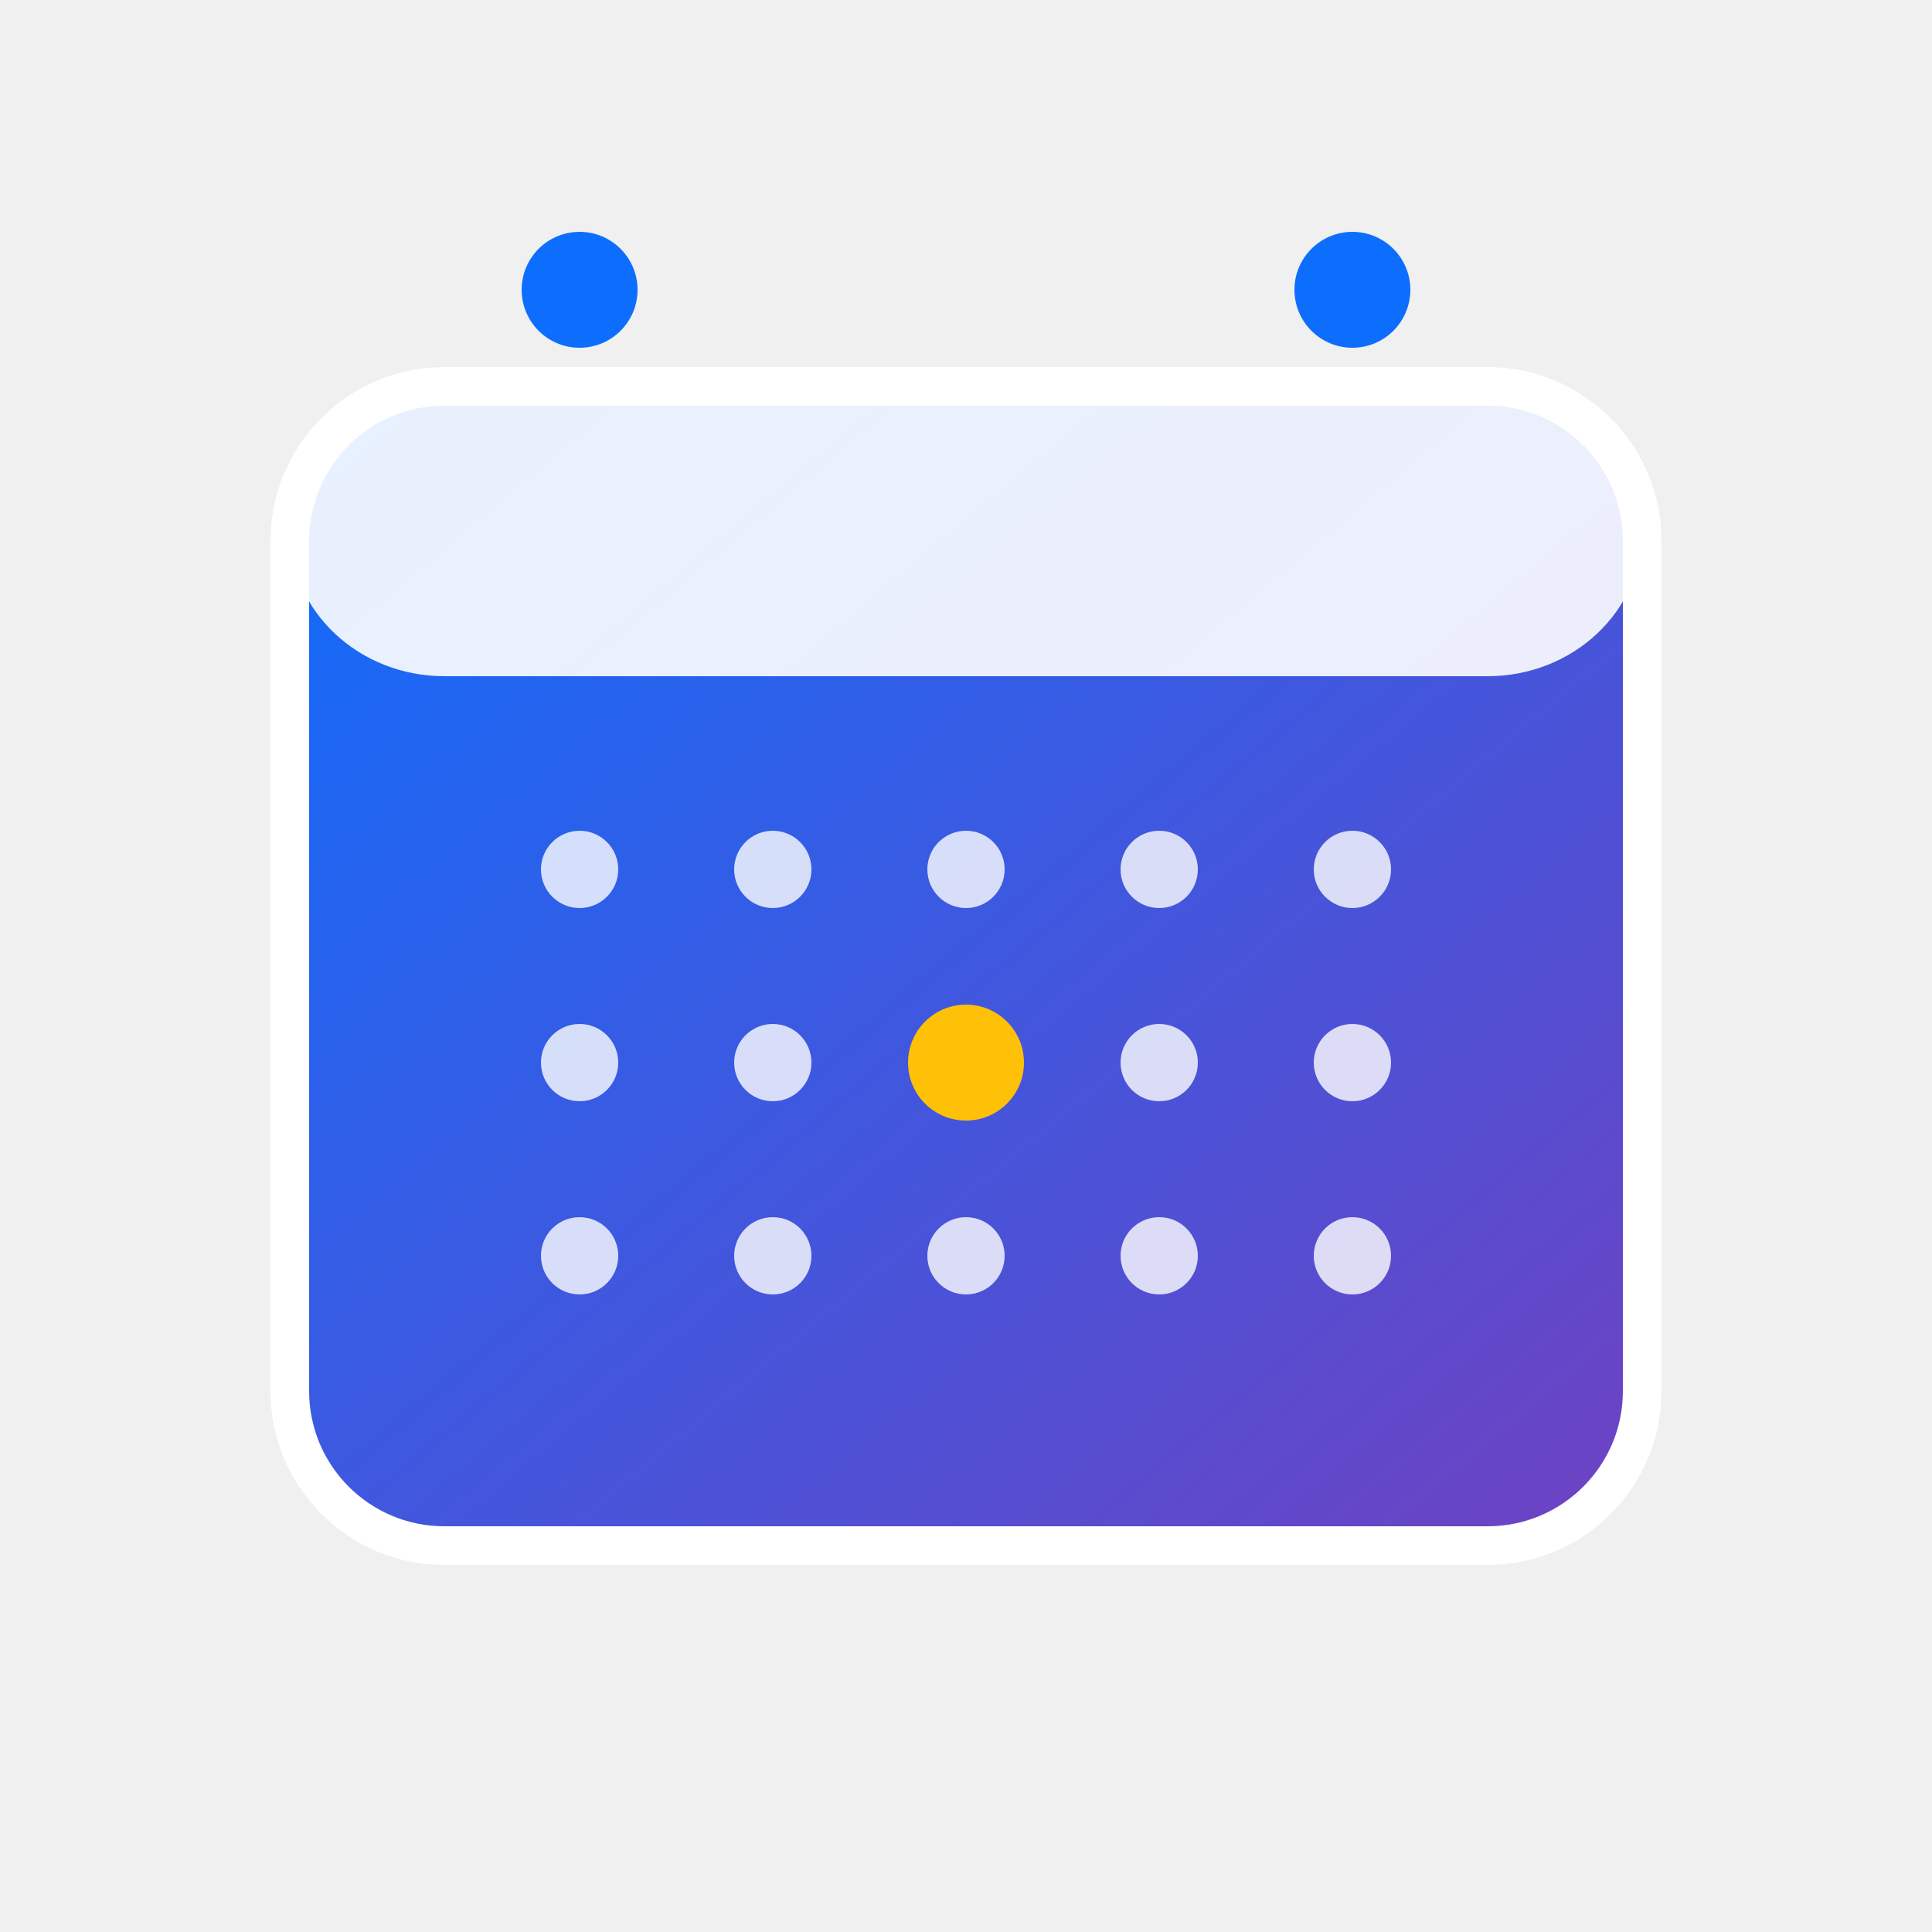
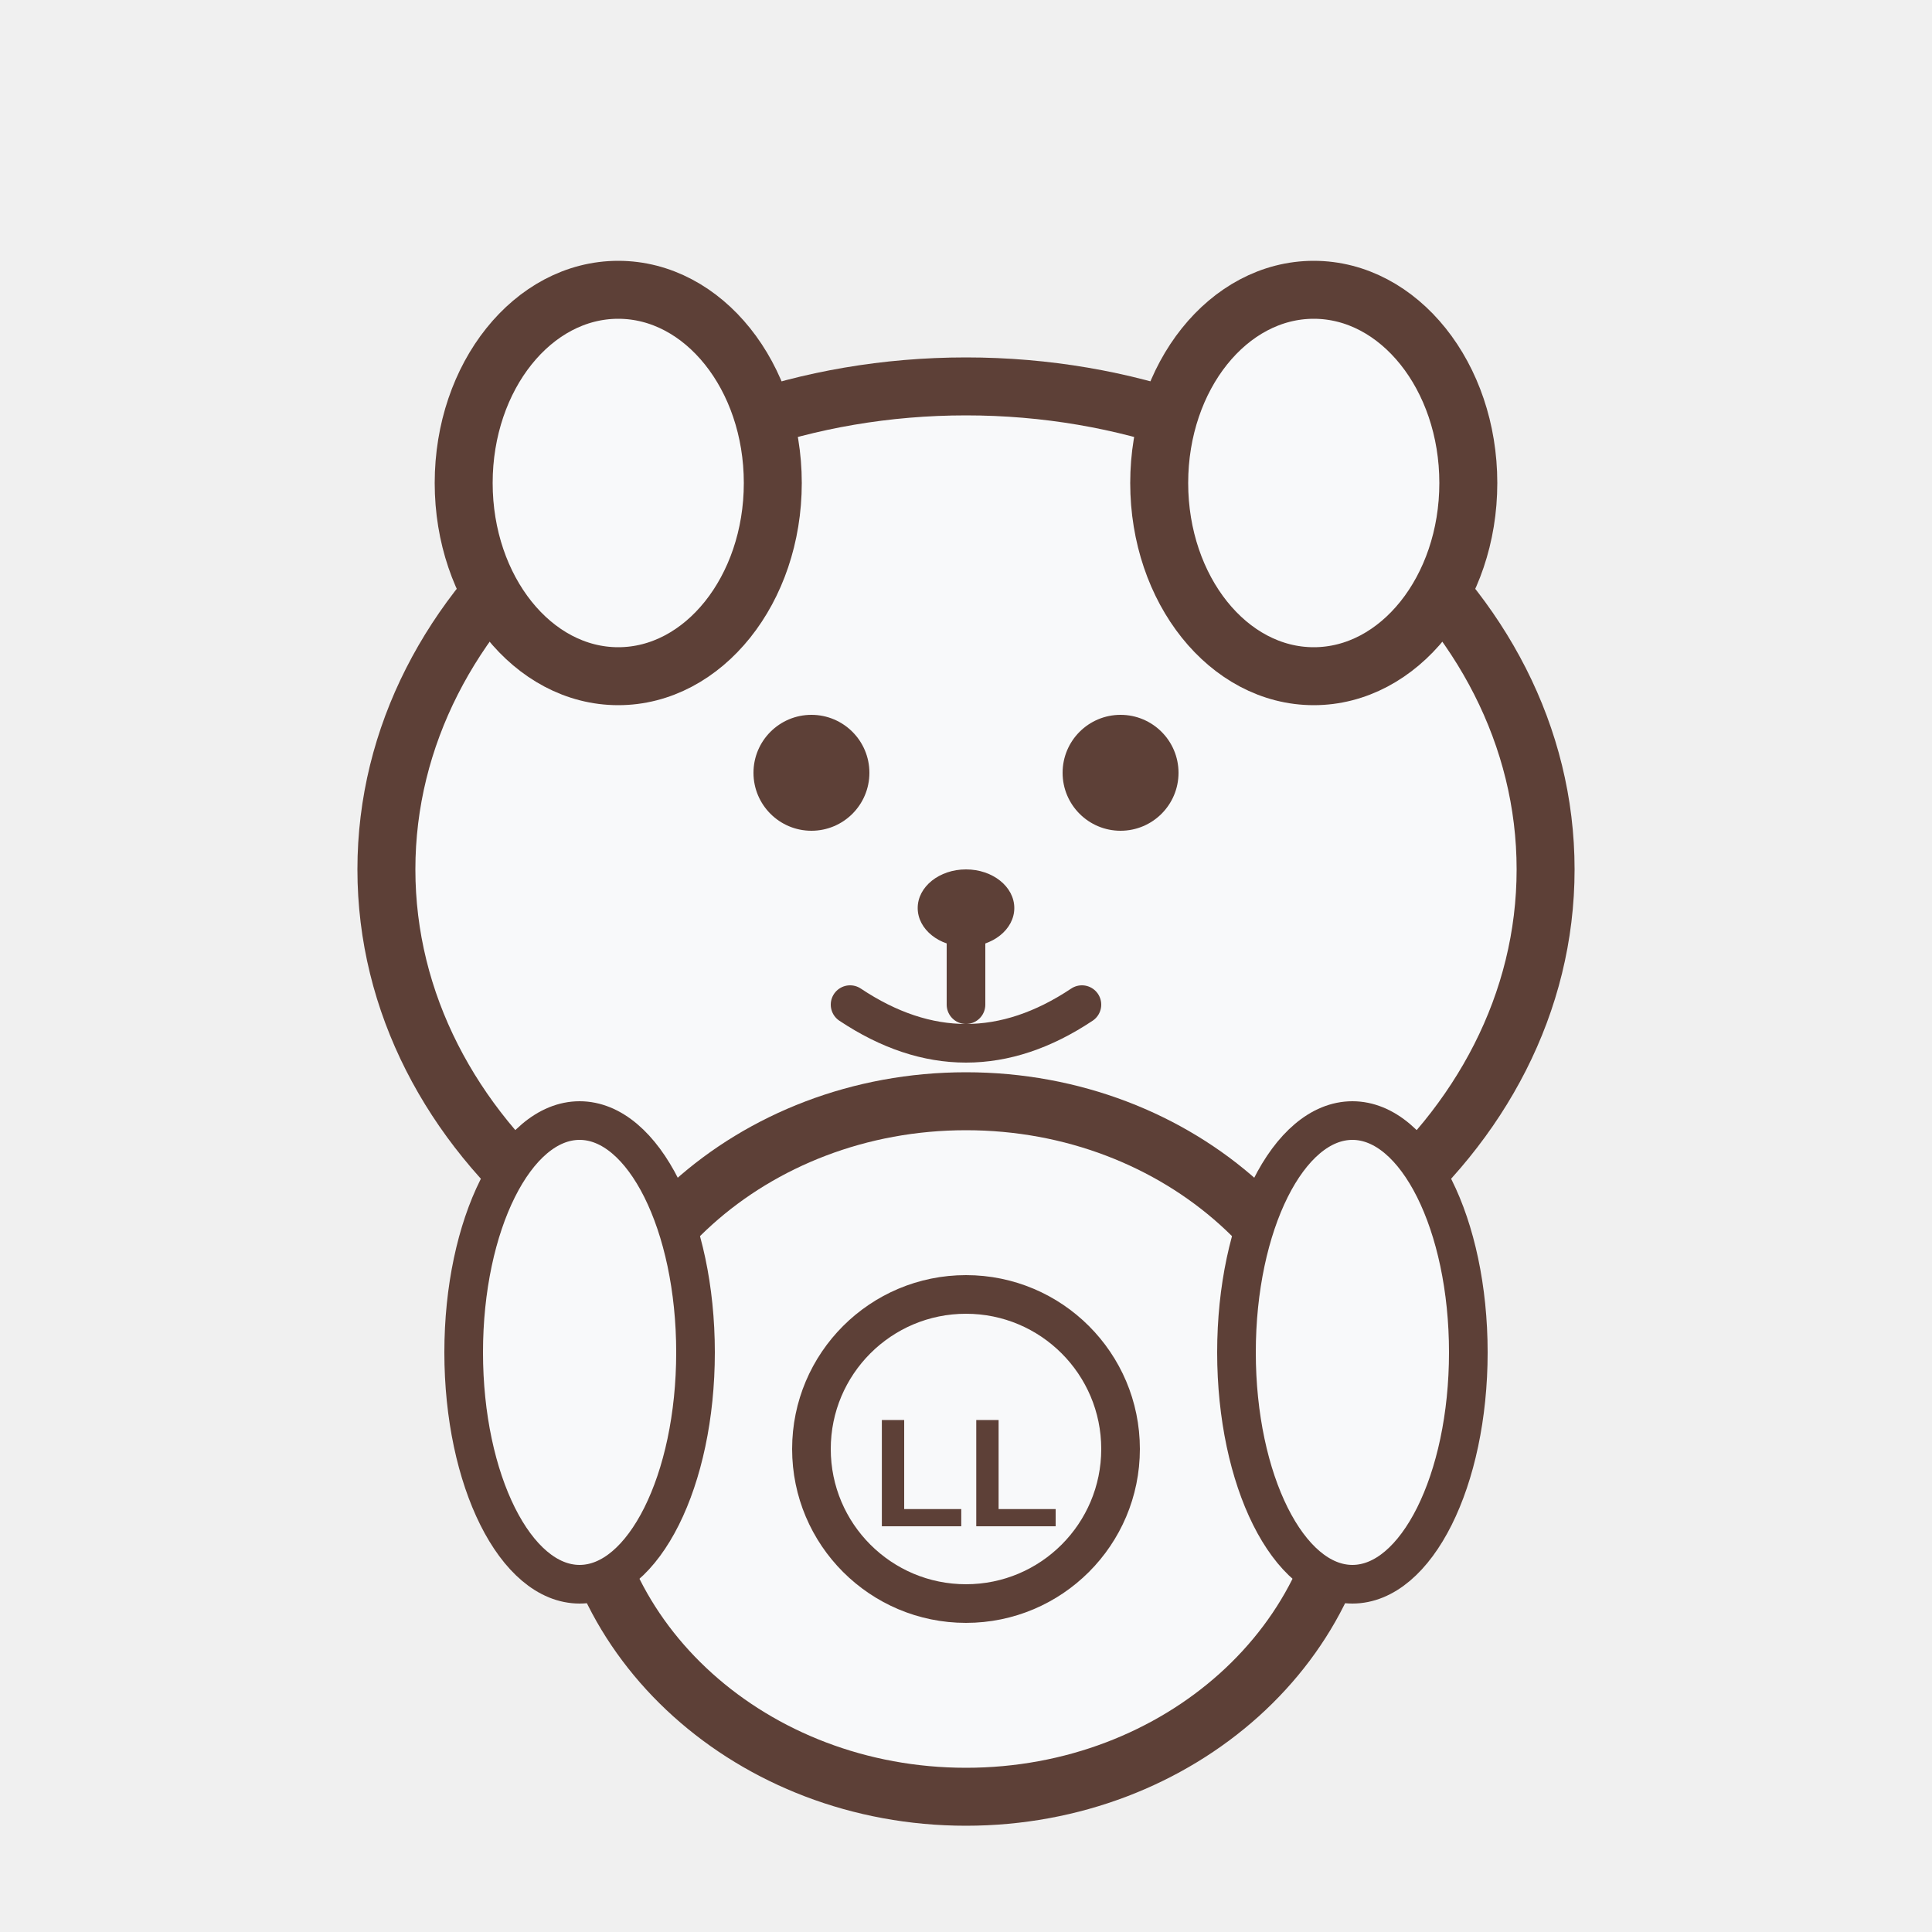
<svg xmlns="http://www.w3.org/2000/svg" viewBox="0 0 100 100">
-   <defs>
-     <linearGradient id="calendarGradient" x1="0%" y1="0%" x2="100%" y2="100%">
-       <stop offset="0%" style="stop-color:#0d6efd;stop-opacity:1" />
-       <stop offset="100%" style="stop-color:#6f42c1;stop-opacity:1" />
-     </linearGradient>
-   </defs>
-   <rect x="15" y="20" width="70" height="60" rx="8" fill="url(#calendarGradient)" stroke="#fff" stroke-width="2" />
-   <rect x="15" y="20" width="70" height="15" rx="8" fill="#fff" opacity="0.9" />
-   <circle cx="30" cy="15" r="3" fill="#0d6efd" />
-   <circle cx="70" cy="15" r="3" fill="#0d6efd" />
-   <g fill="#fff" opacity="0.8">
-     <circle cx="30" cy="45" r="2" />
-     <circle cx="40" cy="45" r="2" />
-     <circle cx="50" cy="45" r="2" />
-     <circle cx="60" cy="45" r="2" />
-     <circle cx="70" cy="45" r="2" />
-     <circle cx="30" cy="55" r="2" />
-     <circle cx="40" cy="55" r="2" />
-     <circle cx="50" cy="55" r="2" />
-     <circle cx="60" cy="55" r="2" />
-     <circle cx="70" cy="55" r="2" />
-     <circle cx="30" cy="65" r="2" />
-     <circle cx="40" cy="65" r="2" />
-     <circle cx="50" cy="65" r="2" />
-     <circle cx="60" cy="65" r="2" />
-     <circle cx="70" cy="65" r="2" />
-   </g>
-   <circle cx="50" cy="55" r="3" fill="#ffc107" />
+   <ellipse cx="50" cy="45" rx="30" ry="25" fill="#f8f9fa" stroke="#5d4037" stroke-width="3" />
+   <ellipse cx="32" cy="25" rx="8" ry="10" fill="#f8f9fa" stroke="#5d4037" stroke-width="3" />
+   <ellipse cx="34" cy="27" rx="4" ry="5" fill="#f8f9fa" />
+   <ellipse cx="68" cy="25" rx="8" ry="10" fill="#f8f9fa" stroke="#5d4037" stroke-width="3" />
+   <ellipse cx="66" cy="27" rx="4" ry="5" fill="#f8f9fa" />
+   <circle cx="42" cy="40" r="3" fill="#5d4037" />
+   <circle cx="58" cy="40" r="3" fill="#5d4037" />
+   <ellipse cx="50" cy="47" rx="2.5" ry="2" fill="#5d4037" />
+   <path d="M 44 52 Q 50 56 56 52" stroke="#5d4037" stroke-width="2" fill="none" stroke-linecap="round" />
+   <path d="M 50 47 Q 50 51 50 52" stroke="#5d4037" stroke-width="2" fill="none" stroke-linecap="round" />
+   <ellipse cx="50" cy="75" rx="20" ry="18" fill="#f8f9fa" stroke="#5d4037" stroke-width="3" />
+   <ellipse cx="30" cy="70" rx="6" ry="12" fill="#f8f9fa" stroke="#5d4037" stroke-width="2" />
+   <ellipse cx="70" cy="70" rx="6" ry="12" fill="#f8f9fa" stroke="#5d4037" stroke-width="2" />
+   <circle cx="50" cy="75" r="8" fill="#f8f9fa" stroke="#5d4037" stroke-width="2" />
+   <text x="50" y="79" font-family="Arial, sans-serif" font-size="8" font-weight="bold" text-anchor="middle" fill="#5d4037">LL</text>
</svg>
